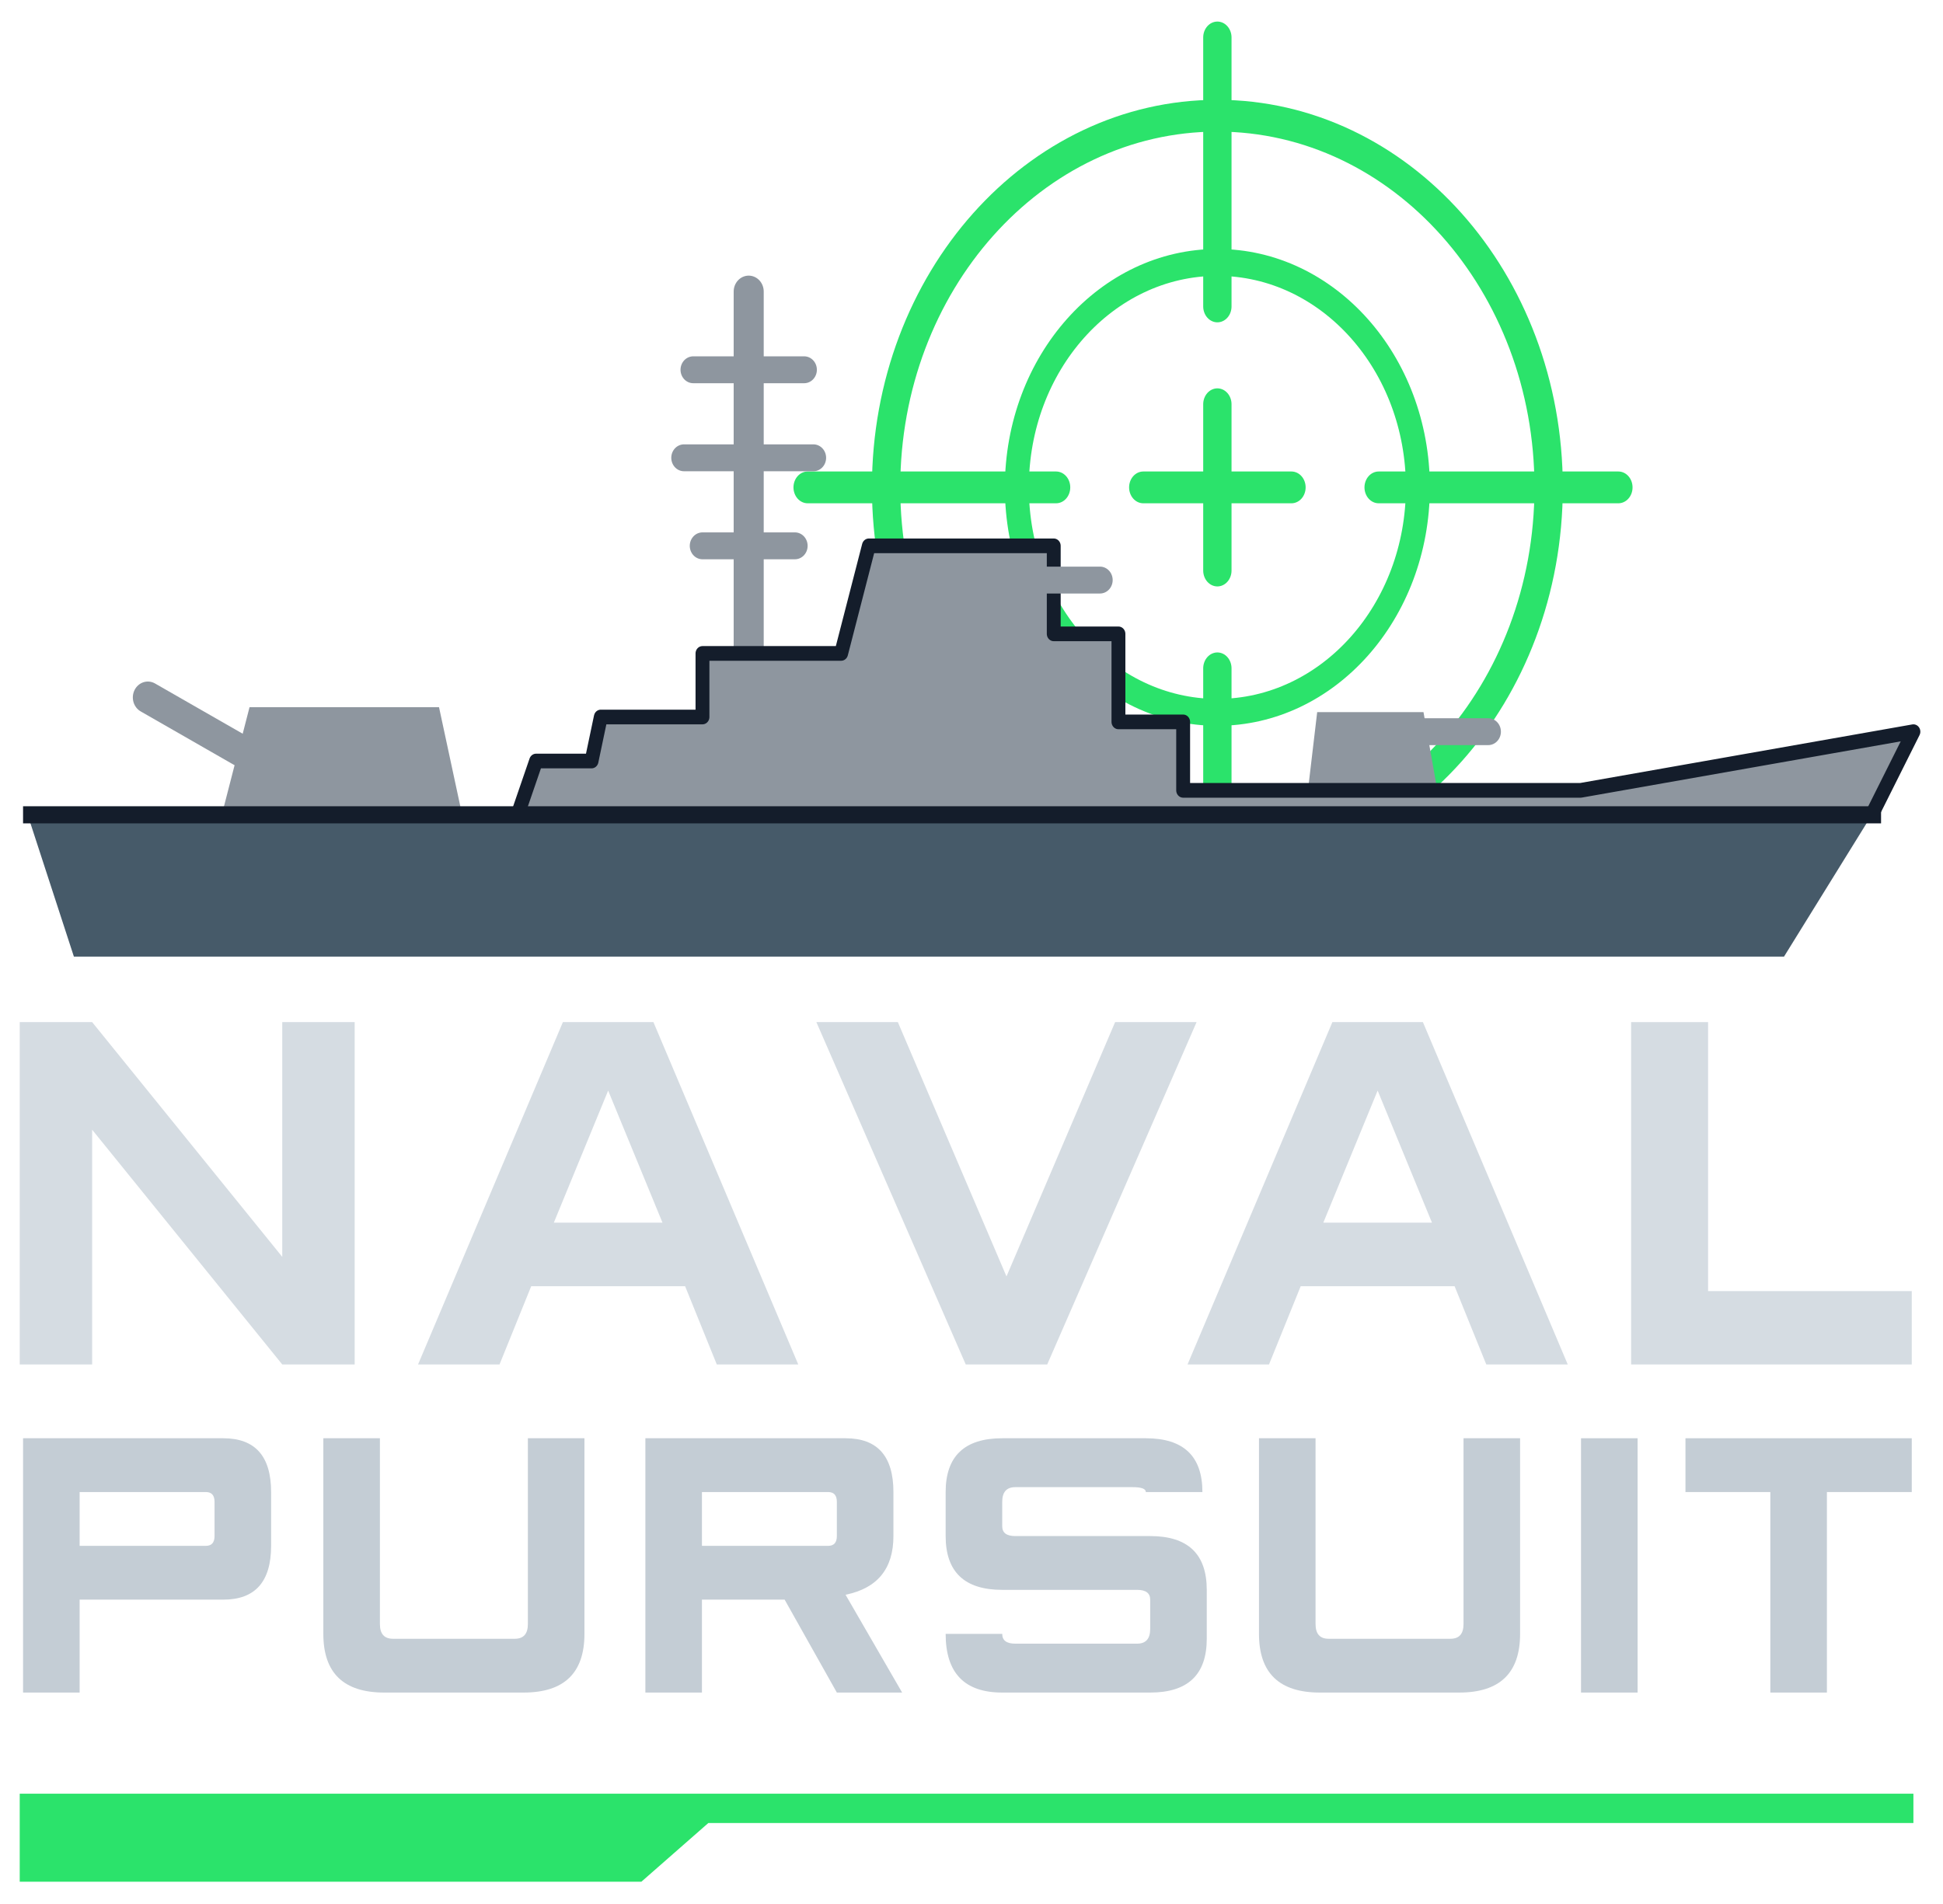
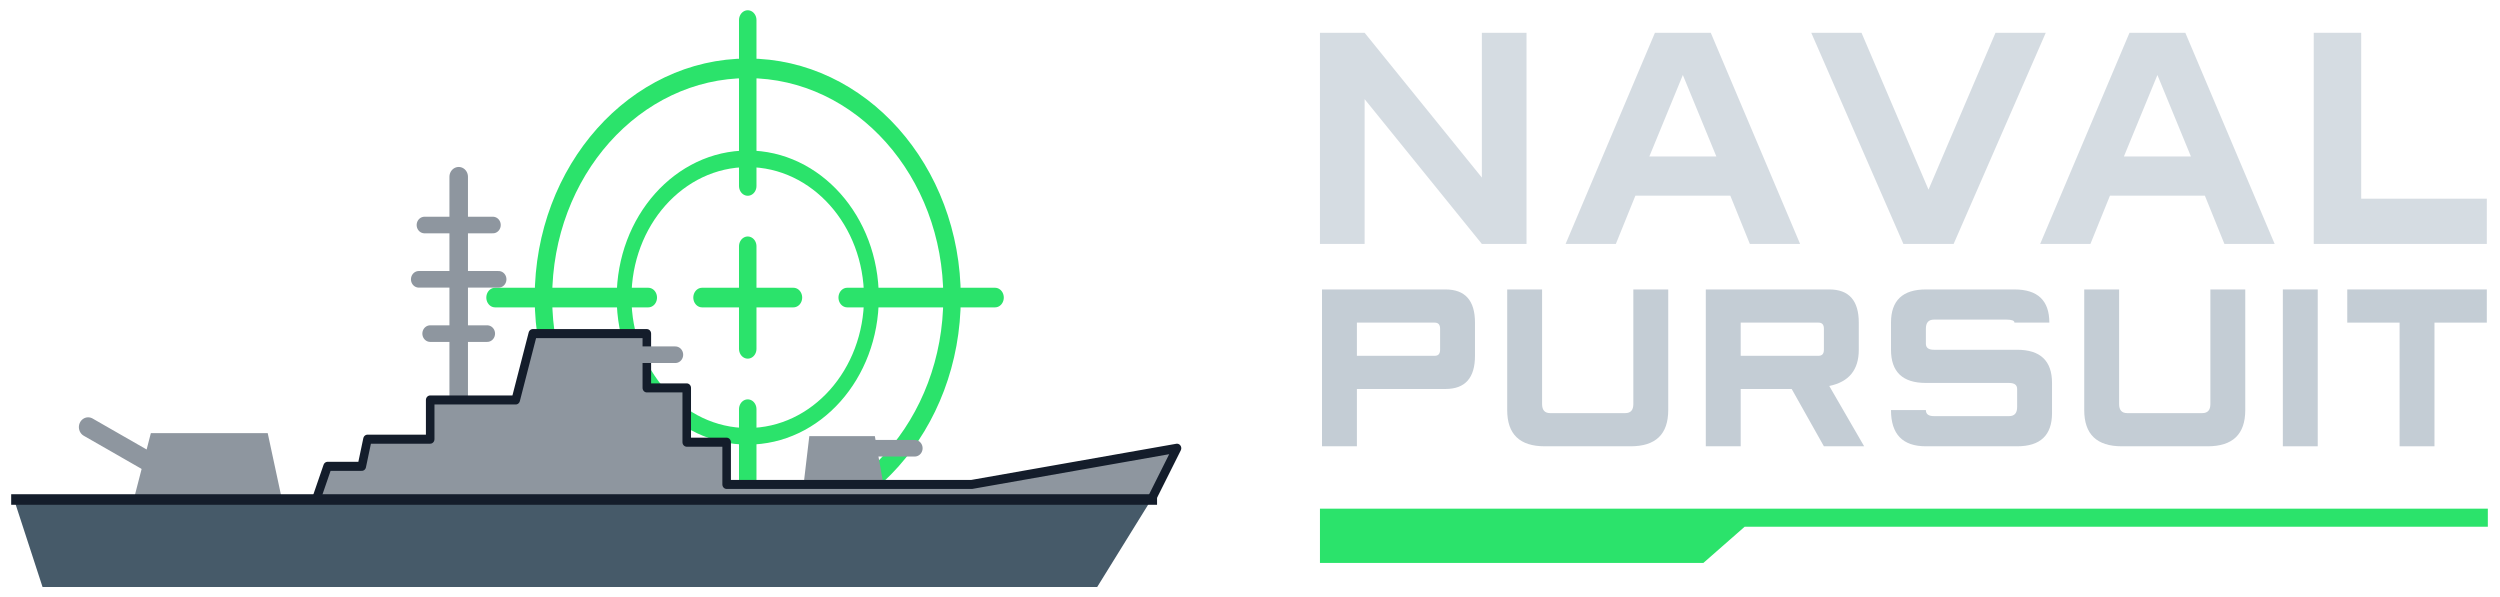
- <svg xmlns="http://www.w3.org/2000/svg" viewBox="60 57 394 386">
-   <g transform="matrix(1, 0, 0, 0.997897, 0.194, -8.459219)" style="">
-     <g transform="matrix(0.88388, 0, 0, 0.993863, 64.48171, 12.0369)" style="">
-       <g id="reticle" stroke="#2BE36B" fill="none" stroke-linecap="round" transform="matrix(1, 0, 0, 1, -78.00221, 31.55003)">
-         <circle cx="352" cy="122" r="76" stroke-width="6.5" />
-         <circle cx="352" cy="122" r="46" stroke-width="5.5" />
-         <line x1="335" y1="122" x2="369" y2="122" stroke-width="6.5" />
-         <line x1="352" y1="105" x2="352" y2="139" stroke-width="6.5" />
-         <line x1="352" y1="30" x2="352" y2="85" stroke-width="6.5" />
-         <line x1="352" y1="159" x2="352" y2="198" stroke-width="6.5" />
-         <line x1="258" y1="122" x2="315" y2="122" stroke-width="6.5" />
-         <line x1="389" y1="122" x2="444" y2="122" stroke-width="6.5" />
-       </g>
-       <g id="ship" transform="matrix(1.060351, 0, 0, 1, -100.7333, 25.50026)" style="">
-         <g stroke="#8E969F" stroke-linecap="round">
-           <line x1="252" y1="88" x2="252" y2="165" stroke-width="6.5" />
-           <line x1="240" y1="104" x2="264" y2="104" stroke-width="5.5" />
-           <line x1="238" y1="122" x2="266" y2="122" stroke-width="5.5" />
-           <line x1="242" y1="140" x2="262" y2="140" stroke-width="5.5" />
+ <svg xmlns="http://www.w3.org/2000/svg" viewBox="0 0 822 196">
+   <svg x="0" y="0" width="391" height="196" viewBox="61 58 391 196" overflow="visible">
+     <g transform="matrix(1, 0, 0, 0.997897, 0.194, -8.459219)" style="">
+       <g transform="matrix(0.88388, 0, 0, 0.993863, 64.48171, 12.0369)" style="">
+         <g id="reticle" stroke="#2BE36B" fill="none" stroke-linecap="round" transform="matrix(1, 0, 0, 1, -78.00221, 31.55003)">
+           <circle cx="352" cy="122" r="76" stroke-width="6.5" />
+           <circle cx="352" cy="122" r="46" stroke-width="5.5" />
+           <line x1="335" y1="122" x2="369" y2="122" stroke-width="6.5" />
+           <line x1="352" y1="105" x2="352" y2="139" stroke-width="6.5" />
+           <line x1="352" y1="30" x2="352" y2="85" stroke-width="6.5" />
+           <line x1="352" y1="159" x2="352" y2="198" stroke-width="6.5" />
+           <line x1="258" y1="122" x2="315" y2="122" stroke-width="6.5" />
+           <line x1="389" y1="122" x2="444" y2="122" stroke-width="6.5" />
        </g>
-         <line x1="146" y1="184" x2="122" y2="171" stroke="#8E969F" stroke-width="6.5" stroke-linecap="round" />
-         <polygon points="138,195 144,173 185,173 190,195" fill="#8E969F" />
-         <line x1="395" y1="178" x2="412" y2="178" stroke="#8E969F" stroke-width="5.5" stroke-linecap="round" />
-         <polygon points="373,190 375,174 398,174 401,190" fill="#8E969F" />
-         <path d="M 102 195 L 202 195 L 206 184 L 218 184 L 220 175 L 242 175 L 242 162 L 272 162 L 278 140 L 318 140 L 318 158 L 332 158 L 332 176 L 346 176 L 346 190 L 432 190 L 504 178 L 495 195 Z" fill="#8E969F" stroke="#141D2B" stroke-width="3" stroke-linejoin="round" />
-         <line x1="315" y1="147" x2="328" y2="147" stroke="#8E969F" stroke-width="5.5" stroke-linecap="round" />
-         <polygon points="96,195 495,195 476,224 106,224" fill="#465A69" />
-         <line x1="95" y1="195" x2="497" y2="195" stroke="#141D2B" stroke-width="3.5" />
+         <g id="ship" transform="matrix(1.060351, 0, 0, 1, -100.7333, 25.50026)" style="">
+           <g stroke="#8E969F" stroke-linecap="round">
+             <line x1="252" y1="88" x2="252" y2="165" stroke-width="6.5" />
+             <line x1="240" y1="104" x2="264" y2="104" stroke-width="5.5" />
+             <line x1="238" y1="122" x2="266" y2="122" stroke-width="5.5" />
+             <line x1="242" y1="140" x2="262" y2="140" stroke-width="5.5" />
+           </g>
+           <line x1="146" y1="184" x2="122" y2="171" stroke="#8E969F" stroke-width="6.5" stroke-linecap="round" />
+           <polygon points="138,195 144,173 185,173 190,195" fill="#8E969F" />
+           <line x1="395" y1="178" x2="412" y2="178" stroke="#8E969F" stroke-width="5.5" stroke-linecap="round" />
+           <polygon points="373,190 375,174 398,174 401,190" fill="#8E969F" />
+           <path d="M 102 195 L 202 195 L 206 184 L 218 184 L 220 175 L 242 175 L 242 162 L 272 162 L 278 140 L 318 140 L 318 158 L 332 158 L 332 176 L 346 176 L 346 190 L 432 190 L 504 178 L 495 195 Z" fill="#8E969F" stroke="#141D2B" stroke-width="3" stroke-linejoin="round" />
+           <line x1="315" y1="147" x2="328" y2="147" stroke="#8E969F" stroke-width="5.5" stroke-linecap="round" />
+           <polygon points="96,195 495,195 476,224 106,224" fill="#465A69" />
+           <line x1="95" y1="195" x2="497" y2="195" stroke="#141D2B" stroke-width="3.5" />
+         </g>
      </g>
    </g>
-     <g id="text-naval" fill="#D5DCE2" transform="matrix(0.917859, 0, 0, 0.993863, -35.32278, 26.83564)" style="">
-       <path d="M 108 318 L 108 248 L 124 248 L 166 296 L 166 248 L 182 248 L 182 318 L 166 318 L 124 270 L 124 318 Z" />
-       <path d="M 196 318 L 228 248 L 248 248 L 280 318 L 262 318 L 255 302 L 221 302 L 214 318 Z M 226 289 L 250 289 L 238 262 Z" />
-       <path d="M 284 248 L 302 248 L 326 300 L 350 248 L 368 248 L 335 318 L 317 318 Z" />
-       <path d="M 366 318 L 398 248 L 418 248 L 450 318 L 432 318 L 425 302 L 391 302 L 384 318 Z M 396 289 L 420 289 L 408 262 Z" />
-       <path d="M 464 248 L 481 248 L 481 303 L 526 303 L 526 318 L 464 318 Z" />
+   </svg>
+   <svg x="431" y="7.5" width="391" height="181" viewBox="61 261 391 181" overflow="visible">
+     <g transform="matrix(1, 0, 0, 0.997897, 0.194, -8.459219)" style="">
+       <g id="text-naval" fill="#D5DCE2" transform="matrix(0.917859, 0, 0, 0.993863, -35.32278, 26.83564)" style="">
+         <path d="M 108 318 L 108 248 L 124 248 L 166 296 L 166 248 L 182 248 L 182 318 L 166 318 L 124 270 L 124 318 Z" />
+         <path d="M 196 318 L 228 248 L 248 248 L 280 318 L 262 318 L 255 302 L 221 302 L 214 318 Z M 226 289 L 250 289 L 238 262 Z" />
+         <path d="M 284 248 L 302 248 L 326 300 L 350 248 L 368 248 L 335 318 L 317 318 Z" />
+         <path d="M 366 318 L 398 248 L 418 248 L 450 318 L 432 318 L 425 302 L 391 302 L 384 318 Z M 396 289 L 420 289 L 408 262 Z" />
+         <path d="M 464 248 L 481 248 L 481 303 L 526 303 L 526 318 L 464 318 Z" />
+       </g>
+       <g id="text-pursuit" fill="#C4CDD5" transform="matrix(0.882464, 0, 0, 0.993863, -30.82438, 25.93087)">
+         <path d="M 108 386 L 108 334 L 154 334 Q 165 334 165 345 L 165 356 Q 165 367 154 367 L 121 367 L 121 386 Z M 121 345 L 121 356 L 150 356 Q 152 356 152 354 L 152 347 Q 152 345 150 345 Z" />
+         <path d="M 177 334 L 190 334 L 190 372 Q 190 375 193 375 L 221 375 Q 224 375 224 372 L 224 334 L 237 334 L 237 374 Q 237 386 223 386 L 191 386 Q 177 386 177 374 Z" />
+         <path d="M 251 386 L 251 334 L 297 334 Q 308 334 308 345 L 308 354 Q 308 364 297 366 L 310 386 L 295 386 L 283 367 L 264 367 L 264 386 Z M 264 345 L 264 356 L 293 356 Q 295 356 295 354 L 295 347 Q 295 345 293 345 Z" />
+         <path d="M 320 374 L 333 374 Q 333 376 336 376 L 364 376 Q 367 376 367 373 L 367 367 Q 367 365 364 365 L 333 365 Q 320 365 320 354 L 320 345 Q 320 334 333 334 L 366 334 Q 379 334 379 345 L 366 345 Q 366 344 363 344 L 336 344 Q 333 344 333 347 L 333 352 Q 333 354 336 354 L 367 354 Q 380 354 380 365 L 380 375 Q 380 386 367 386 L 333 386 Q 320 386 320 374 Z" />
+         <path d="M 392 334 L 405 334 L 405 372 Q 405 375 408 375 L 436 375 Q 439 375 439 372 L 439 334 L 452 334 L 452 374 Q 452 386 438 386 L 406 386 Q 392 386 392 374 Z" />
+         <rect x="466" y="334" width="13" height="52" />
+         <path d="M 490 334 L 542 334 L 542 345 L 522.5 345 L 522.5 386 L 509.5 386 L 509.5 345 L 490 345 Z" />
+       </g>
+       <polygon points="63.806 430.11 447.806 430.11 447.806 436.073 203.442 436.073 189.867 448 63.806 448" fill="#2BE36B" style="stroke-width: 0.938;" />
    </g>
-     <g id="text-pursuit" fill="#C4CDD5" transform="matrix(0.882464, 0, 0, 0.993863, -30.82438, 25.93087)">
-       <path d="M 108 386 L 108 334 L 154 334 Q 165 334 165 345 L 165 356 Q 165 367 154 367 L 121 367 L 121 386 Z M 121 345 L 121 356 L 150 356 Q 152 356 152 354 L 152 347 Q 152 345 150 345 Z" />
-       <path d="M 177 334 L 190 334 L 190 372 Q 190 375 193 375 L 221 375 Q 224 375 224 372 L 224 334 L 237 334 L 237 374 Q 237 386 223 386 L 191 386 Q 177 386 177 374 Z" />
-       <path d="M 251 386 L 251 334 L 297 334 Q 308 334 308 345 L 308 354 Q 308 364 297 366 L 310 386 L 295 386 L 283 367 L 264 367 L 264 386 Z M 264 345 L 264 356 L 293 356 Q 295 356 295 354 L 295 347 Q 295 345 293 345 Z" />
-       <path d="M 320 374 L 333 374 Q 333 376 336 376 L 364 376 Q 367 376 367 373 L 367 367 Q 367 365 364 365 L 333 365 Q 320 365 320 354 L 320 345 Q 320 334 333 334 L 366 334 Q 379 334 379 345 L 366 345 Q 366 344 363 344 L 336 344 Q 333 344 333 347 L 333 352 Q 333 354 336 354 L 367 354 Q 380 354 380 365 L 380 375 Q 380 386 367 386 L 333 386 Q 320 386 320 374 Z" />
-       <path d="M 392 334 L 405 334 L 405 372 Q 405 375 408 375 L 436 375 Q 439 375 439 372 L 439 334 L 452 334 L 452 374 Q 452 386 438 386 L 406 386 Q 392 386 392 374 Z" />
-       <rect x="466" y="334" width="13" height="52" />
-       <path d="M 490 334 L 542 334 L 542 345 L 522.5 345 L 522.5 386 L 509.5 386 L 509.5 345 L 490 345 Z" />
-     </g>
-     <polygon points="63.806 430.11 447.806 430.11 447.806 436.073 203.442 436.073 189.867 448 63.806 448" fill="#2BE36B" style="stroke-width: 0.938;" />
-   </g>
+   </svg>
</svg>
